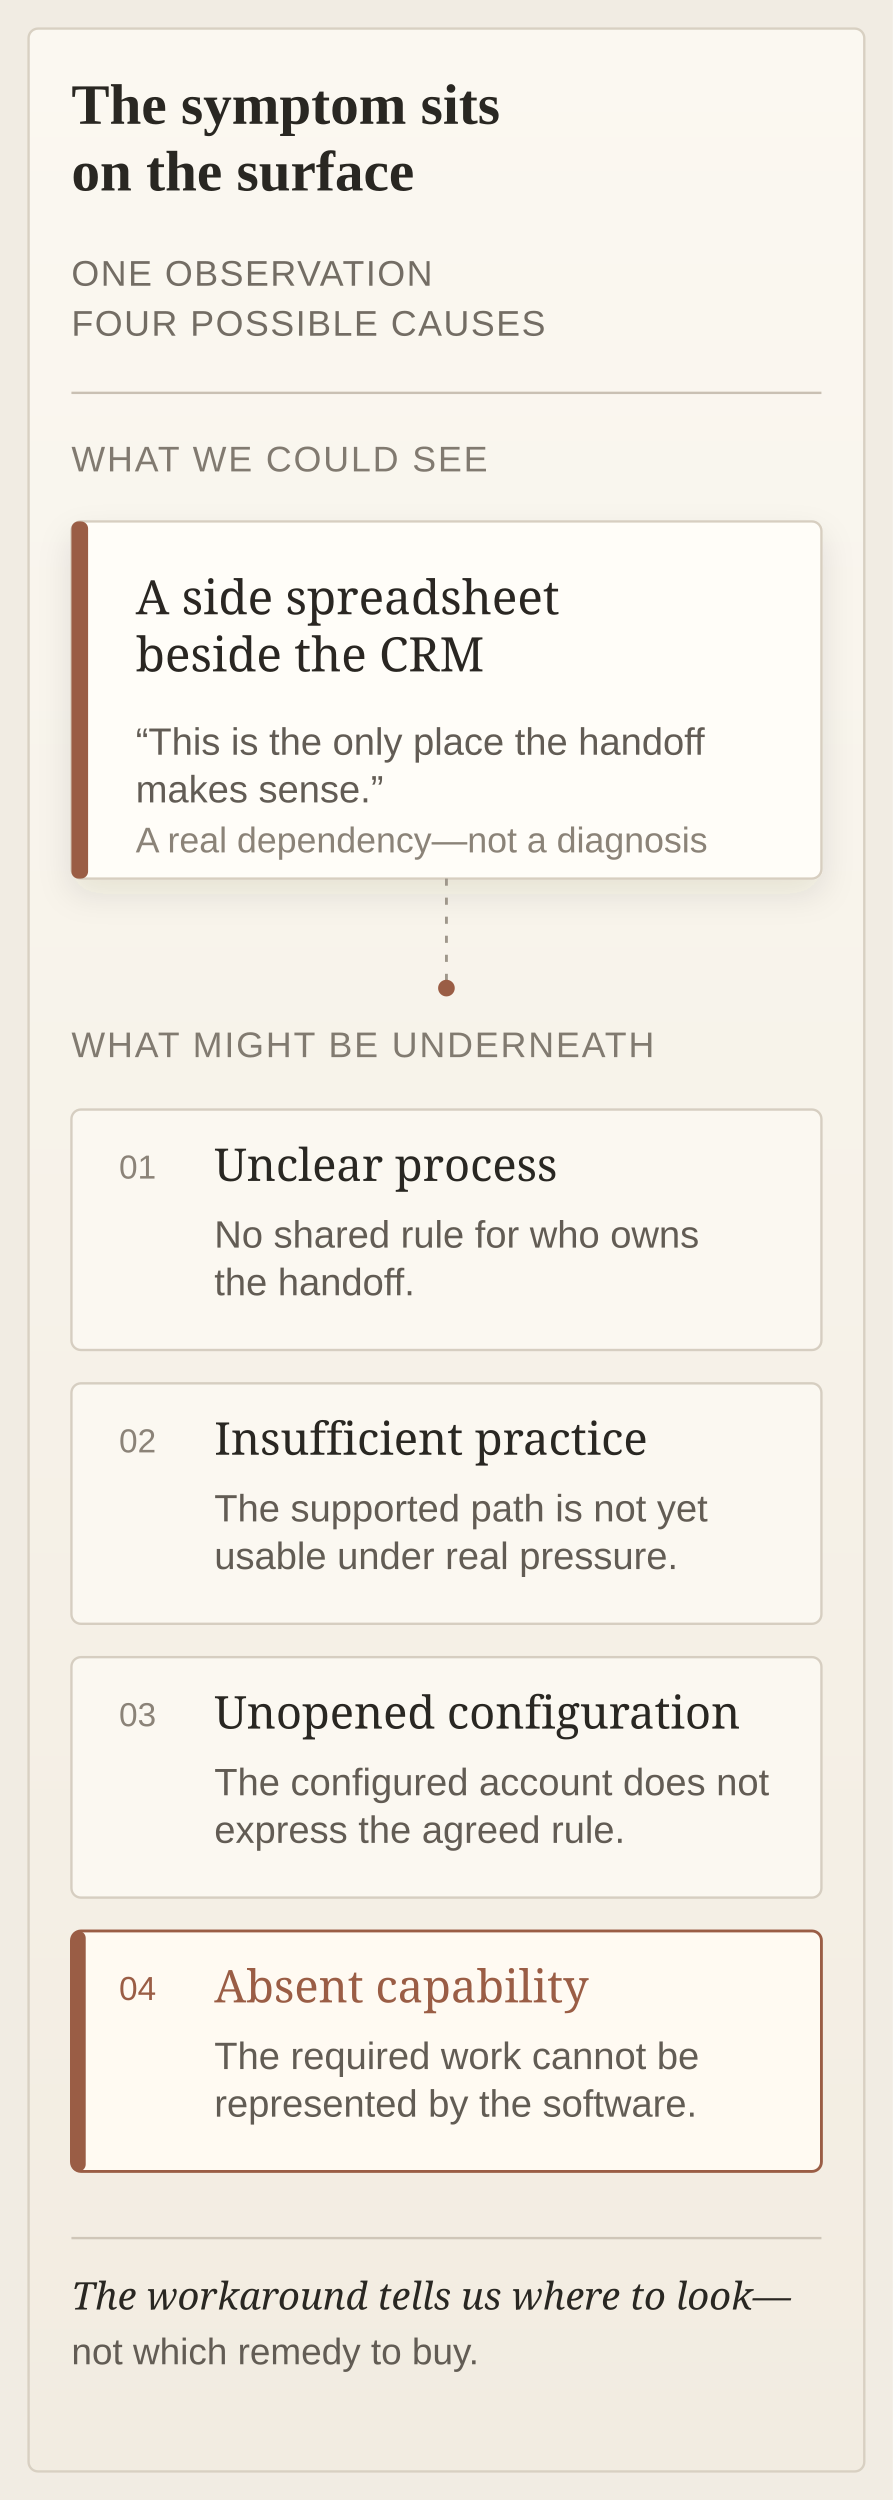
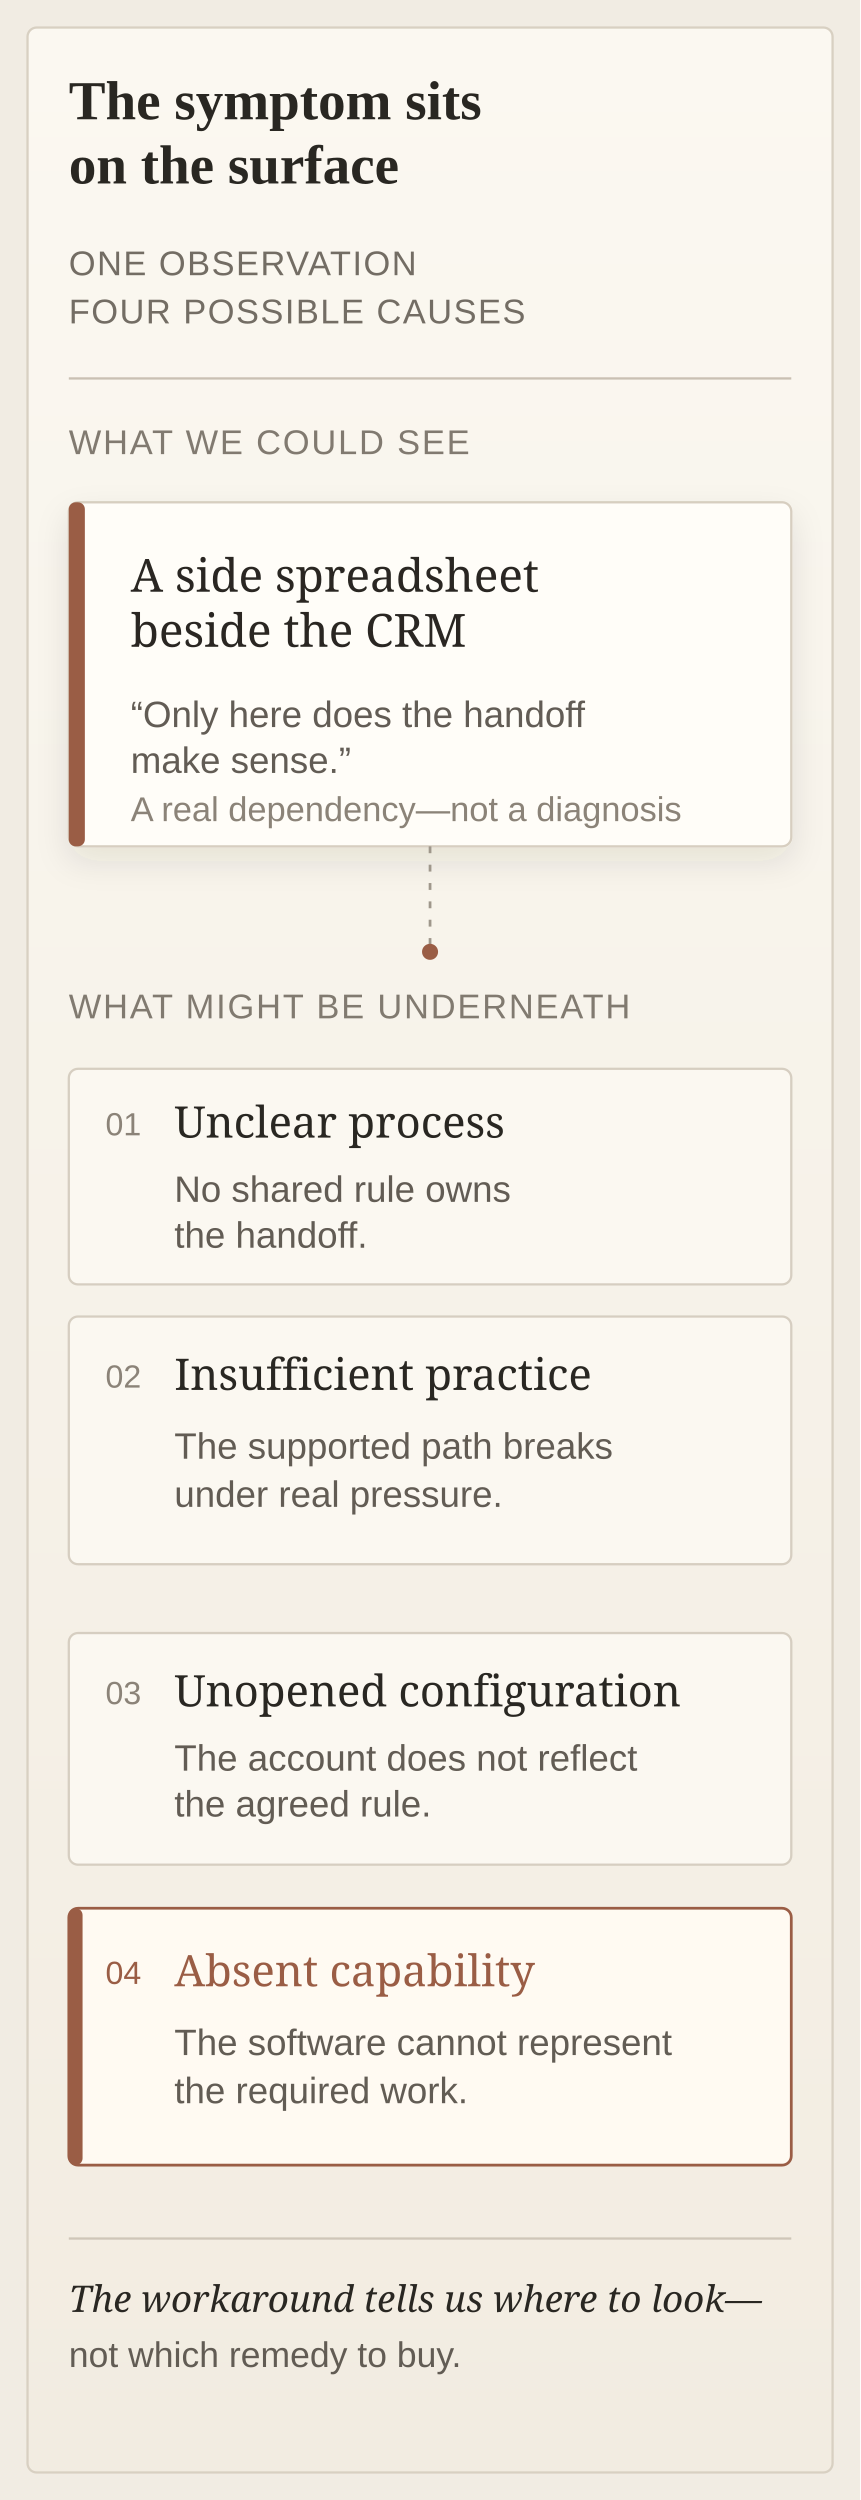
- <svg xmlns="http://www.w3.org/2000/svg" viewBox="0 0 375 1050" role="img" aria-labelledby="title desc">
+ <svg xmlns="http://www.w3.org/2000/svg" viewBox="0 0 375 1090" role="img" aria-labelledby="title desc">
  <defs>
    <filter id="shadow" x="-20%" y="-20%" width="140%" height="150%">
      <feDropShadow dx="0" dy="6" stdDeviation="7" flood-color="#2c2823" flood-opacity=".1" />
    </filter>
    <linearGradient id="paper" x1="0" y1="0" x2="0" y2="1">
      <stop offset="0" stop-color="#fbf8f1" />
      <stop offset="1" stop-color="#f2ece1" />
    </linearGradient>
  </defs>
-   <rect width="375" height="1050" fill="#f1ece3" />
-   <rect x="12" y="12" width="351" height="1026" rx="4" fill="url(#paper)" stroke="#d8d0c2" />
+   <rect width="375" height="1090" fill="#f1ece3" />
+   <rect x="12" y="12" width="351" height="1066" rx="4" fill="url(#paper)" stroke="#d8d0c2" />
  <text x="30" y="52" fill="#292722" font-family="Georgia, 'Times New Roman', serif" font-size="24" font-weight="700">
    <tspan x="30" dy="0">The symptom sits</tspan>
    <tspan x="30" dy="28">on the surface</tspan>
  </text>
  <g transform="translate(0 40)">
    <text x="30" y="80" fill="#736d64" font-family="Arial, sans-serif" font-size="15" letter-spacing=".65">
      <tspan x="30" dy="0">ONE OBSERVATION</tspan>
      <tspan x="30" dy="21">FOUR POSSIBLE CAUSES</tspan>
    </text>
    <line x1="30" y1="125" x2="345" y2="125" stroke="#c9c0b3" />
    <g transform="translate(0 26)">
      <text x="30" y="132" fill="#817a70" font-family="Arial, sans-serif" font-size="15" letter-spacing=".8">WHAT WE COULD SEE</text>
      <g filter="url(#shadow)" transform="translate(30 153)">
        <rect width="315" height="150" rx="4" fill="#fffdf8" stroke="#d7cec0" />
        <rect width="7" height="150" rx="3" fill="#9a5d45" />
        <text x="27" y="39" fill="#292722" font-family="Georgia, serif" font-size="20">
          <tspan x="27" dy="0">A side spreadsheet</tspan>
          <tspan x="27" dy="24">beside the CRM</tspan>
        </text>
        <text x="27" y="98" fill="#625c54" font-family="Arial, sans-serif" font-size="16">
-           <tspan x="27" dy="0">“This is the only place the handoff</tspan>
-           <tspan x="27" dy="20">makes sense.”</tspan>
+           <tspan x="27" dy="0">“Only here does the handoff</tspan>
+           <tspan x="27" dy="20">make sense.”</tspan>
        </text>
        <text x="27" y="139" fill="#8b8378" font-family="Arial, sans-serif" font-size="15">A real dependency—not a diagnosis</text>
      </g>
      <line x1="187.5" y1="303" x2="187.5" y2="348" stroke="#9f978b" stroke-width="1.2" stroke-dasharray="3 5" />
      <circle cx="187.5" cy="349" r="3.5" fill="#9a5d45" />
      <text x="30" y="378" fill="#817a70" font-family="Arial, sans-serif" font-size="15" letter-spacing=".8">WHAT MIGHT BE UNDERNEATH</text>
      <g>
-         <rect x="30" y="400" width="315" height="101" rx="4" fill="#fbf8f1" stroke="#d6cec1" />
-         <text x="50" y="429" fill="#8b8378" font-family="Arial, sans-serif" font-size="14">01</text>
-         <text x="90" y="430" fill="#292722" font-family="Georgia, serif" font-size="19">Unclear process</text>
-         <text x="90" y="458" fill="#625c54" font-family="Arial, sans-serif" font-size="16">
-           <tspan x="90" dy="0">No shared rule for who owns</tspan>
-           <tspan x="90" dy="20">the handoff.</tspan>
+         <rect x="30" y="400" width="315" height="94" rx="4" fill="#fbf8f1" stroke="#d6cec1" />
+         <text x="46" y="429" fill="#8b8378" font-family="Arial, sans-serif" font-size="14">01</text>
+         <text x="76" y="430" fill="#292722" font-family="Georgia, serif" font-size="19">Unclear process</text>
+         <text x="76" y="458" fill="#625c54" font-family="Arial, sans-serif" font-size="16">
+           <tspan x="76" dy="0">No shared rule owns</tspan>
+           <tspan x="76" dy="20">the handoff.</tspan>
        </text>
-         <rect x="30" y="515" width="315" height="101" rx="4" fill="#fbf8f1" stroke="#d6cec1" />
-         <text x="50" y="544" fill="#8b8378" font-family="Arial, sans-serif" font-size="14">02</text>
-         <text x="90" y="545" fill="#292722" font-family="Georgia, serif" font-size="19">Insufficient practice</text>
-         <text x="90" y="573" fill="#625c54" font-family="Arial, sans-serif" font-size="16">
-           <tspan x="90" dy="0">The supported path is not yet</tspan>
-           <tspan x="90" dy="20">usable under real pressure.</tspan>
+         <rect x="30" y="508" width="315" height="108" rx="4" fill="#fbf8f1" stroke="#d6cec1" />
+         <text x="46" y="539" fill="#8b8378" font-family="Arial, sans-serif" font-size="14">02</text>
+         <text x="76" y="540" fill="#292722" font-family="Georgia, serif" font-size="19">Insufficient practice</text>
+         <text x="76" y="570" fill="#625c54" font-family="Arial, sans-serif" font-size="16">
+           <tspan x="76" dy="0">The supported path breaks</tspan>
+           <tspan x="76" dy="21">under real pressure.</tspan>
        </text>
-         <rect x="30" y="630" width="315" height="101" rx="4" fill="#fbf8f1" stroke="#d6cec1" />
-         <text x="50" y="659" fill="#8b8378" font-family="Arial, sans-serif" font-size="14">03</text>
-         <text x="90" y="660" fill="#292722" font-family="Georgia, serif" font-size="19">Unopened configuration</text>
-         <text x="90" y="688" fill="#625c54" font-family="Arial, sans-serif" font-size="16">
-           <tspan x="90" dy="0">The configured account does not</tspan>
-           <tspan x="90" dy="20">express the agreed rule.</tspan>
+         <rect x="30" y="646" width="315" height="101" rx="4" fill="#fbf8f1" stroke="#d6cec1" />
+         <text x="46" y="677" fill="#8b8378" font-family="Arial, sans-serif" font-size="14">03</text>
+         <text x="76" y="678" fill="#292722" font-family="Georgia, serif" font-size="19">Unopened configuration</text>
+         <text x="76" y="706" fill="#625c54" font-family="Arial, sans-serif" font-size="16">
+           <tspan x="76" dy="0">The account does not reflect</tspan>
+           <tspan x="76" dy="20">the agreed rule.</tspan>
        </text>
-         <rect x="30" y="745" width="315" height="101" rx="4" fill="#fffaf2" stroke="#9a5d45" stroke-width="1.2" />
-         <rect x="30" y="745" width="6" height="101" rx="3" fill="#9a5d45" />
-         <text x="50" y="774" fill="#9a5d45" font-family="Arial, sans-serif" font-size="14">04</text>
-         <text x="90" y="775" fill="#9a5d45" font-family="Georgia, serif" font-size="19">Absent capability</text>
-         <text x="90" y="803" fill="#625c54" font-family="Arial, sans-serif" font-size="16">
-           <tspan x="90" dy="0">The required work cannot be</tspan>
-           <tspan x="90" dy="20">represented by the software.</tspan>
+         <rect x="30" y="766" width="315" height="112" rx="4" fill="#fffaf2" stroke="#9a5d45" stroke-width="1.2" />
+         <rect x="30" y="766" width="6" height="112" rx="3" fill="#9a5d45" />
+         <text x="46" y="799" fill="#9a5d45" font-family="Arial, sans-serif" font-size="14">04</text>
+         <text x="76" y="800" fill="#9a5d45" font-family="Georgia, serif" font-size="19">Absent capability</text>
+         <text x="76" y="830" fill="#625c54" font-family="Arial, sans-serif" font-size="16">
+           <tspan x="76" dy="0">The software cannot represent</tspan>
+           <tspan x="76" dy="21">the required work.</tspan>
        </text>
      </g>
-       <line x1="30" y1="874" x2="345" y2="874" stroke="#cfc6b8" />
-       <text x="30" y="904" fill="#292722" font-family="Georgia, serif" font-size="16" font-style="italic">The workaround tells us where to look—</text>
-       <text x="30" y="927" fill="#625c54" font-family="Arial, sans-serif" font-size="15.5">not which remedy to buy.</text>
+       <line x1="30" y1="910" x2="345" y2="910" stroke="#cfc6b8" />
+       <text x="30" y="942" fill="#292722" font-family="Georgia, serif" font-size="16" font-style="italic">The workaround tells us where to look—</text>
+       <text x="30" y="966" fill="#625c54" font-family="Arial, sans-serif" font-size="15.5">not which remedy to buy.</text>
    </g>
  </g>
</svg>
